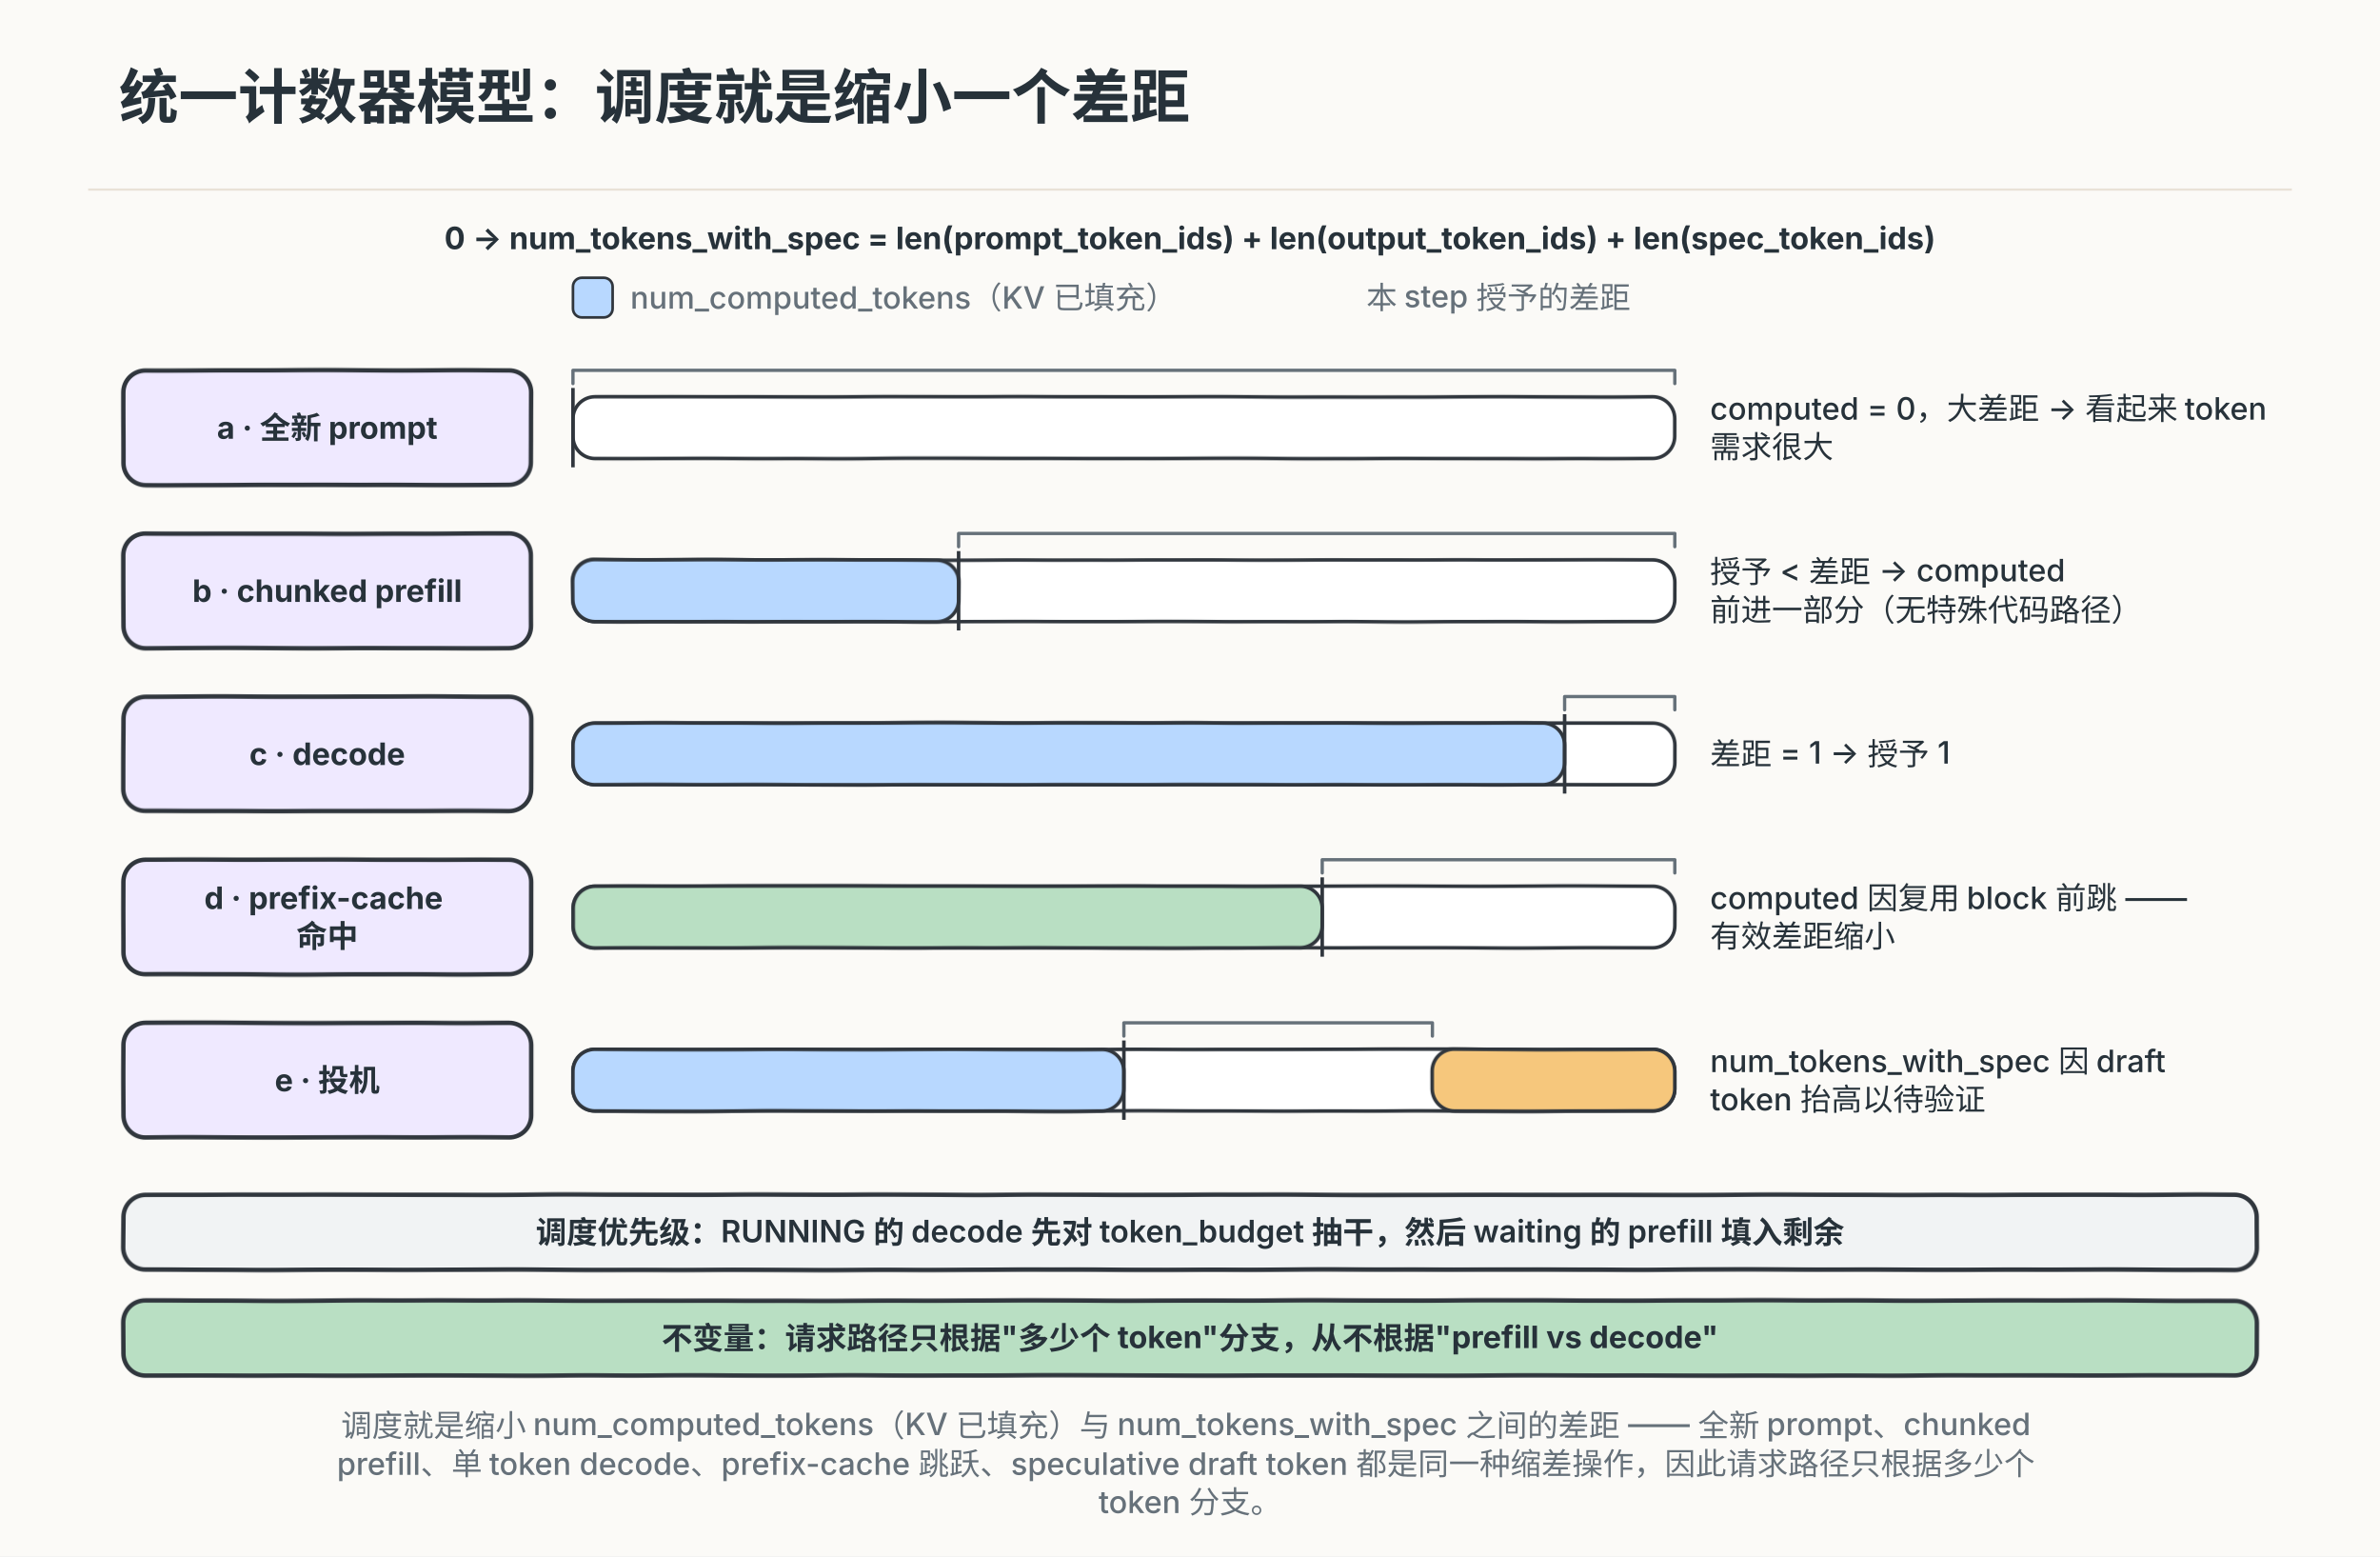
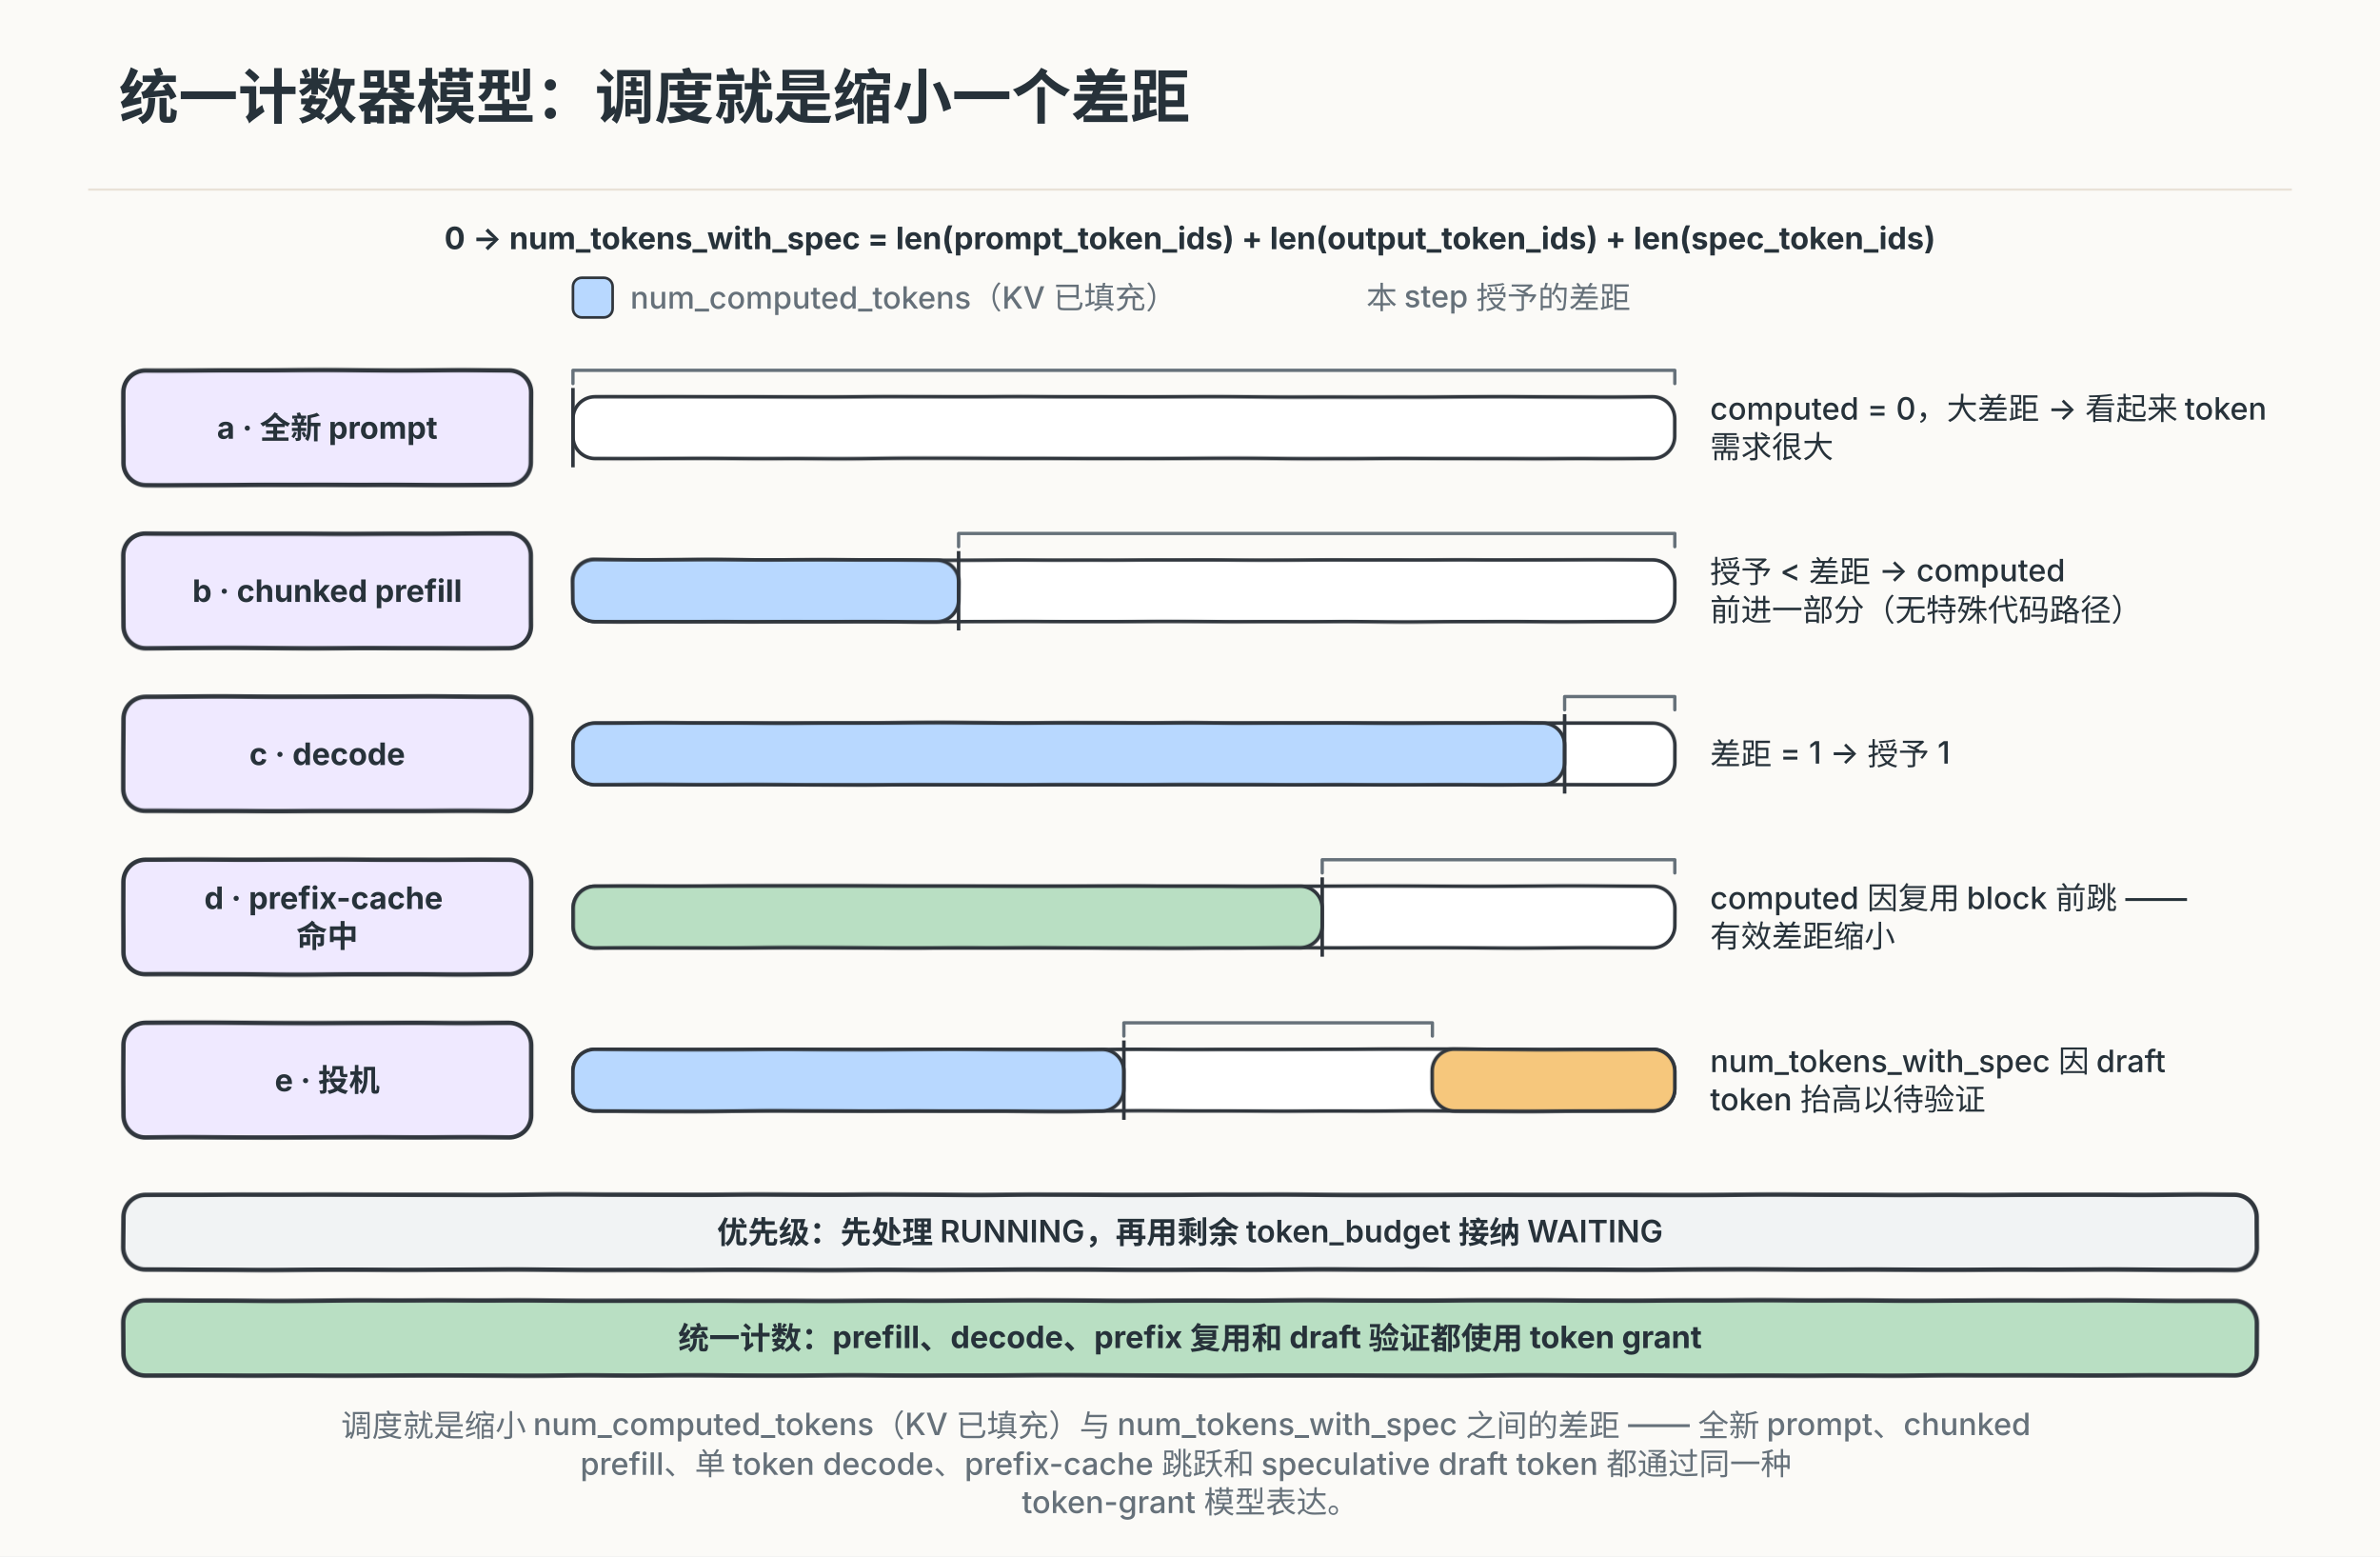
<svg xmlns="http://www.w3.org/2000/svg" width="1080" height="706" viewBox="0 0 1080 706" role="img" aria-label="统一计数器模型：调度就是缩小一个差距">
  <defs>
    <filter id="roughen">
      <feTurbulence type="fractalNoise" baseFrequency="0.018" numOctaves="2" seed="7" result="noise" />
      <feDisplacementMap in="SourceGraphic" in2="noise" scale="0.55" />
    </filter>
    <marker id="arrow" viewBox="0 0 12 12" refX="9.2" refY="6" markerUnits="userSpaceOnUse" markerWidth="12" markerHeight="12" orient="auto-start-reverse">
      <path d="M 1.5 2 L 11 6 L 1.5 10 z" fill="#30363d" />
    </marker>
    <style>
    text { font-family: Inter, -apple-system, BlinkMacSystemFont, "Segoe UI", "PingFang SC", "Noto Sans CJK SC", Arial, sans-serif; }
    .rough { filter: url(#roughen); }
  </style>
  </defs>
  <rect width="1080" height="706" fill="#fbfaf7" />
  <path d="M 40 86 H 1040" stroke="#e9e2d7" stroke-width="1" />
  <text x="54" y="53.72" text-anchor="start" font-size="27" font-weight="800" fill="#27323a">
    <tspan x="54" dy="0">统一计数器模型：调度就是缩小一个差距</tspan>
  </text>
  <text x="540" y="113.04" text-anchor="middle" font-size="14" font-weight="700" fill="#27323a">
    <tspan x="540" dy="0">0  →  num_tokens_with_spec = len(prompt_token_ids) + len(output_token_ids) + len(spec_token_ids)</tspan>
  </text>
  <rect x="260" y="126" width="18" height="18" rx="4" fill="#b8d8ff" stroke="#30363d" stroke-width="1.2" />
  <text x="286" y="140.04" text-anchor="start" font-size="14" font-weight="500" fill="#66717a">
    <tspan x="286" dy="0">num_computed_tokens（KV 已填充）</tspan>
  </text>
  <text x="620" y="140.04" text-anchor="start" font-size="14" font-weight="500" fill="#66717a">
    <tspan x="620" dy="0">本 step 授予的差距</tspan>
  </text>
  <rect class="rough" x="56" y="168" width="185" height="52" rx="10" fill="#efe9ff" stroke="#30363d" stroke-width="2" />
  <text x="148.5" y="199.04" text-anchor="middle" font-size="14" font-weight="700" fill="#27323a">
    <tspan x="148.5" dy="0">a · 全新 prompt</tspan>
  </text>
  <rect class="rough" x="260" y="180" width="500" height="28" rx="10" fill="#fff" stroke="#30363d" stroke-width="1.6" />
  <path d="M 260 174 L 260 168 L 760 168 L 760 174" fill="none" stroke="#66717a" stroke-width="1.5" stroke-linejoin="round" stroke-linecap="round" />
  <path d="M 260 176 L 260 212" fill="none" stroke="#30363d" stroke-width="1.6" />
  <text x="776" y="190.36" text-anchor="start" font-size="14" font-weight="500" fill="#27323a">
    <tspan x="776" dy="0">computed = 0，大差距 → 看起来 token</tspan>
    <tspan x="776" dy="17.36">需求很大</tspan>
  </text>
  <rect class="rough" x="56" y="242" width="185" height="52" rx="10" fill="#efe9ff" stroke="#30363d" stroke-width="2" />
  <text x="148.5" y="273.04" text-anchor="middle" font-size="14" font-weight="700" fill="#27323a">
    <tspan x="148.5" dy="0">b · chunked prefill</tspan>
  </text>
  <rect class="rough" x="260" y="254" width="500" height="28" rx="10" fill="#fff" stroke="#30363d" stroke-width="1.6" />
  <rect class="rough" x="260" y="254" width="175" height="28" rx="10" fill="#b8d8ff" stroke="#30363d" stroke-width="1.6" />
  <path d="M 435 248 L 435 242 L 760 242 L 760 248" fill="none" stroke="#66717a" stroke-width="1.5" stroke-linejoin="round" stroke-linecap="round" />
  <path d="M 435 250 L 435 286" fill="none" stroke="#30363d" stroke-width="1.6" />
  <text x="776" y="264.36" text-anchor="start" font-size="14" font-weight="500" fill="#27323a">
    <tspan x="776" dy="0">授予 &lt; 差距 → computed</tspan>
    <tspan x="776" dy="17.36">前进一部分（无特殊代码路径）</tspan>
  </text>
  <rect class="rough" x="56" y="316" width="185" height="52" rx="10" fill="#efe9ff" stroke="#30363d" stroke-width="2" />
  <text x="148.5" y="347.04" text-anchor="middle" font-size="14" font-weight="700" fill="#27323a">
    <tspan x="148.5" dy="0">c · decode</tspan>
  </text>
  <rect class="rough" x="260" y="328" width="500" height="28" rx="10" fill="#fff" stroke="#30363d" stroke-width="1.6" />
  <rect class="rough" x="260" y="328" width="450" height="28" rx="10" fill="#b8d8ff" stroke="#30363d" stroke-width="1.6" />
  <path d="M 710 322 L 710 316 L 760 316 L 760 322" fill="none" stroke="#66717a" stroke-width="1.5" stroke-linejoin="round" stroke-linecap="round" />
  <path d="M 710 324 L 710 360" fill="none" stroke="#30363d" stroke-width="1.6" />
  <text x="776" y="347.04" text-anchor="start" font-size="14" font-weight="500" fill="#27323a">
    <tspan x="776" dy="0">差距 = 1 → 授予 1</tspan>
  </text>
  <rect class="rough" x="56" y="390" width="185" height="52" rx="10" fill="#efe9ff" stroke="#30363d" stroke-width="2" />
  <text x="148.5" y="412.36" text-anchor="middle" font-size="14" font-weight="700" fill="#27323a">
    <tspan x="148.5" dy="0">d · prefix-cache</tspan>
    <tspan x="148.5" dy="17.36">命中</tspan>
  </text>
  <rect class="rough" x="260" y="402" width="500" height="28" rx="10" fill="#fff" stroke="#30363d" stroke-width="1.6" />
  <rect class="rough" x="260" y="402" width="340" height="28" rx="10" fill="#b9dfc3" stroke="#30363d" stroke-width="1.6" />
  <path d="M 600 396 L 600 390 L 760 390 L 760 396" fill="none" stroke="#66717a" stroke-width="1.5" stroke-linejoin="round" stroke-linecap="round" />
  <path d="M 600 398 L 600 434" fill="none" stroke="#30363d" stroke-width="1.6" />
  <text x="776" y="412.36" text-anchor="start" font-size="14" font-weight="500" fill="#27323a">
    <tspan x="776" dy="0">computed 因复用 block 前跳 ——</tspan>
    <tspan x="776" dy="17.36">有效差距缩小</tspan>
  </text>
  <rect class="rough" x="56" y="464" width="185" height="52" rx="10" fill="#efe9ff" stroke="#30363d" stroke-width="2" />
  <text x="148.5" y="495.04" text-anchor="middle" font-size="14" font-weight="700" fill="#27323a">
    <tspan x="148.5" dy="0">e · 投机</tspan>
  </text>
  <rect class="rough" x="260" y="476" width="500" height="28" rx="10" fill="#fff" stroke="#30363d" stroke-width="1.6" />
  <rect class="rough" x="260" y="476" width="250" height="28" rx="10" fill="#b8d8ff" stroke="#30363d" stroke-width="1.6" />
  <rect class="rough" x="650" y="476" width="110" height="28" rx="10" fill="#f6c77c" stroke="#30363d" stroke-width="1.6" />
  <path d="M 510 470 L 510 464 L 650 464 L 650 470" fill="none" stroke="#66717a" stroke-width="1.5" stroke-linejoin="round" stroke-linecap="round" />
  <path d="M 510 472 L 510 508" fill="none" stroke="#30363d" stroke-width="1.6" />
  <text x="776" y="486.36" text-anchor="start" font-size="14" font-weight="500" fill="#27323a">
    <tspan x="776" dy="0">num_tokens_with_spec 因 draft</tspan>
    <tspan x="776" dy="17.36">token 抬高以待验证</tspan>
  </text>
  <rect class="rough" x="56" y="542" width="968" height="34" rx="10" fill="#f1f3f4" stroke="#30363d" stroke-width="2" />
  <text x="540" y="564.04" text-anchor="middle" font-size="14" font-weight="600" fill="#27323a">
-     <tspan x="540" dy="0">调度优先级：RUNNING 的 decode 先对 token_budget 抽干，然后 waiting 的 prefill 填入剩余</tspan>
+     <tspan x="540" dy="0">优先级：先处理 RUNNING，再用剩余 token_budget 接纳 WAITING</tspan>
  </text>
  <rect class="rough" x="56" y="590" width="968" height="34" rx="10" fill="#b9dfc3" stroke="#30363d" stroke-width="2" />
  <text x="540" y="612.04" text-anchor="middle" font-size="14" font-weight="700" fill="#27323a">
-     <tspan x="540" dy="0">不变量：请求路径只根据"多少个 token"分支，从不根据"prefill vs decode"</tspan>
+     <tspan x="540" dy="0">统一计数：prefill、decode、prefix 复用和 draft 验证都使用 token grant</tspan>
  </text>
  <text x="540" y="651.68" text-anchor="middle" font-size="14" font-weight="500" fill="#66717a">
    <tspan x="540" dy="0">调度就是缩小 num_computed_tokens（KV 已填充）与 num_tokens_with_spec 之间的差距 —— 全新 prompt、chunked</tspan>
-     <tspan x="540" dy="17.36">prefill、单 token decode、prefix-cache 跳跃、speculative draft token 都是同一种缩差操作，因此请求路径只根据多少个</tspan>
-     <tspan x="540" dy="17.36">token 分支。</tspan>
+     <tspan x="540" dy="17.36">prefill、单 token decode、prefix-cache 跳跃和 speculative draft token 都通过同一种</tspan>
+     <tspan x="540" dy="17.36">token-grant 模型表达。</tspan>
  </text>
</svg>
